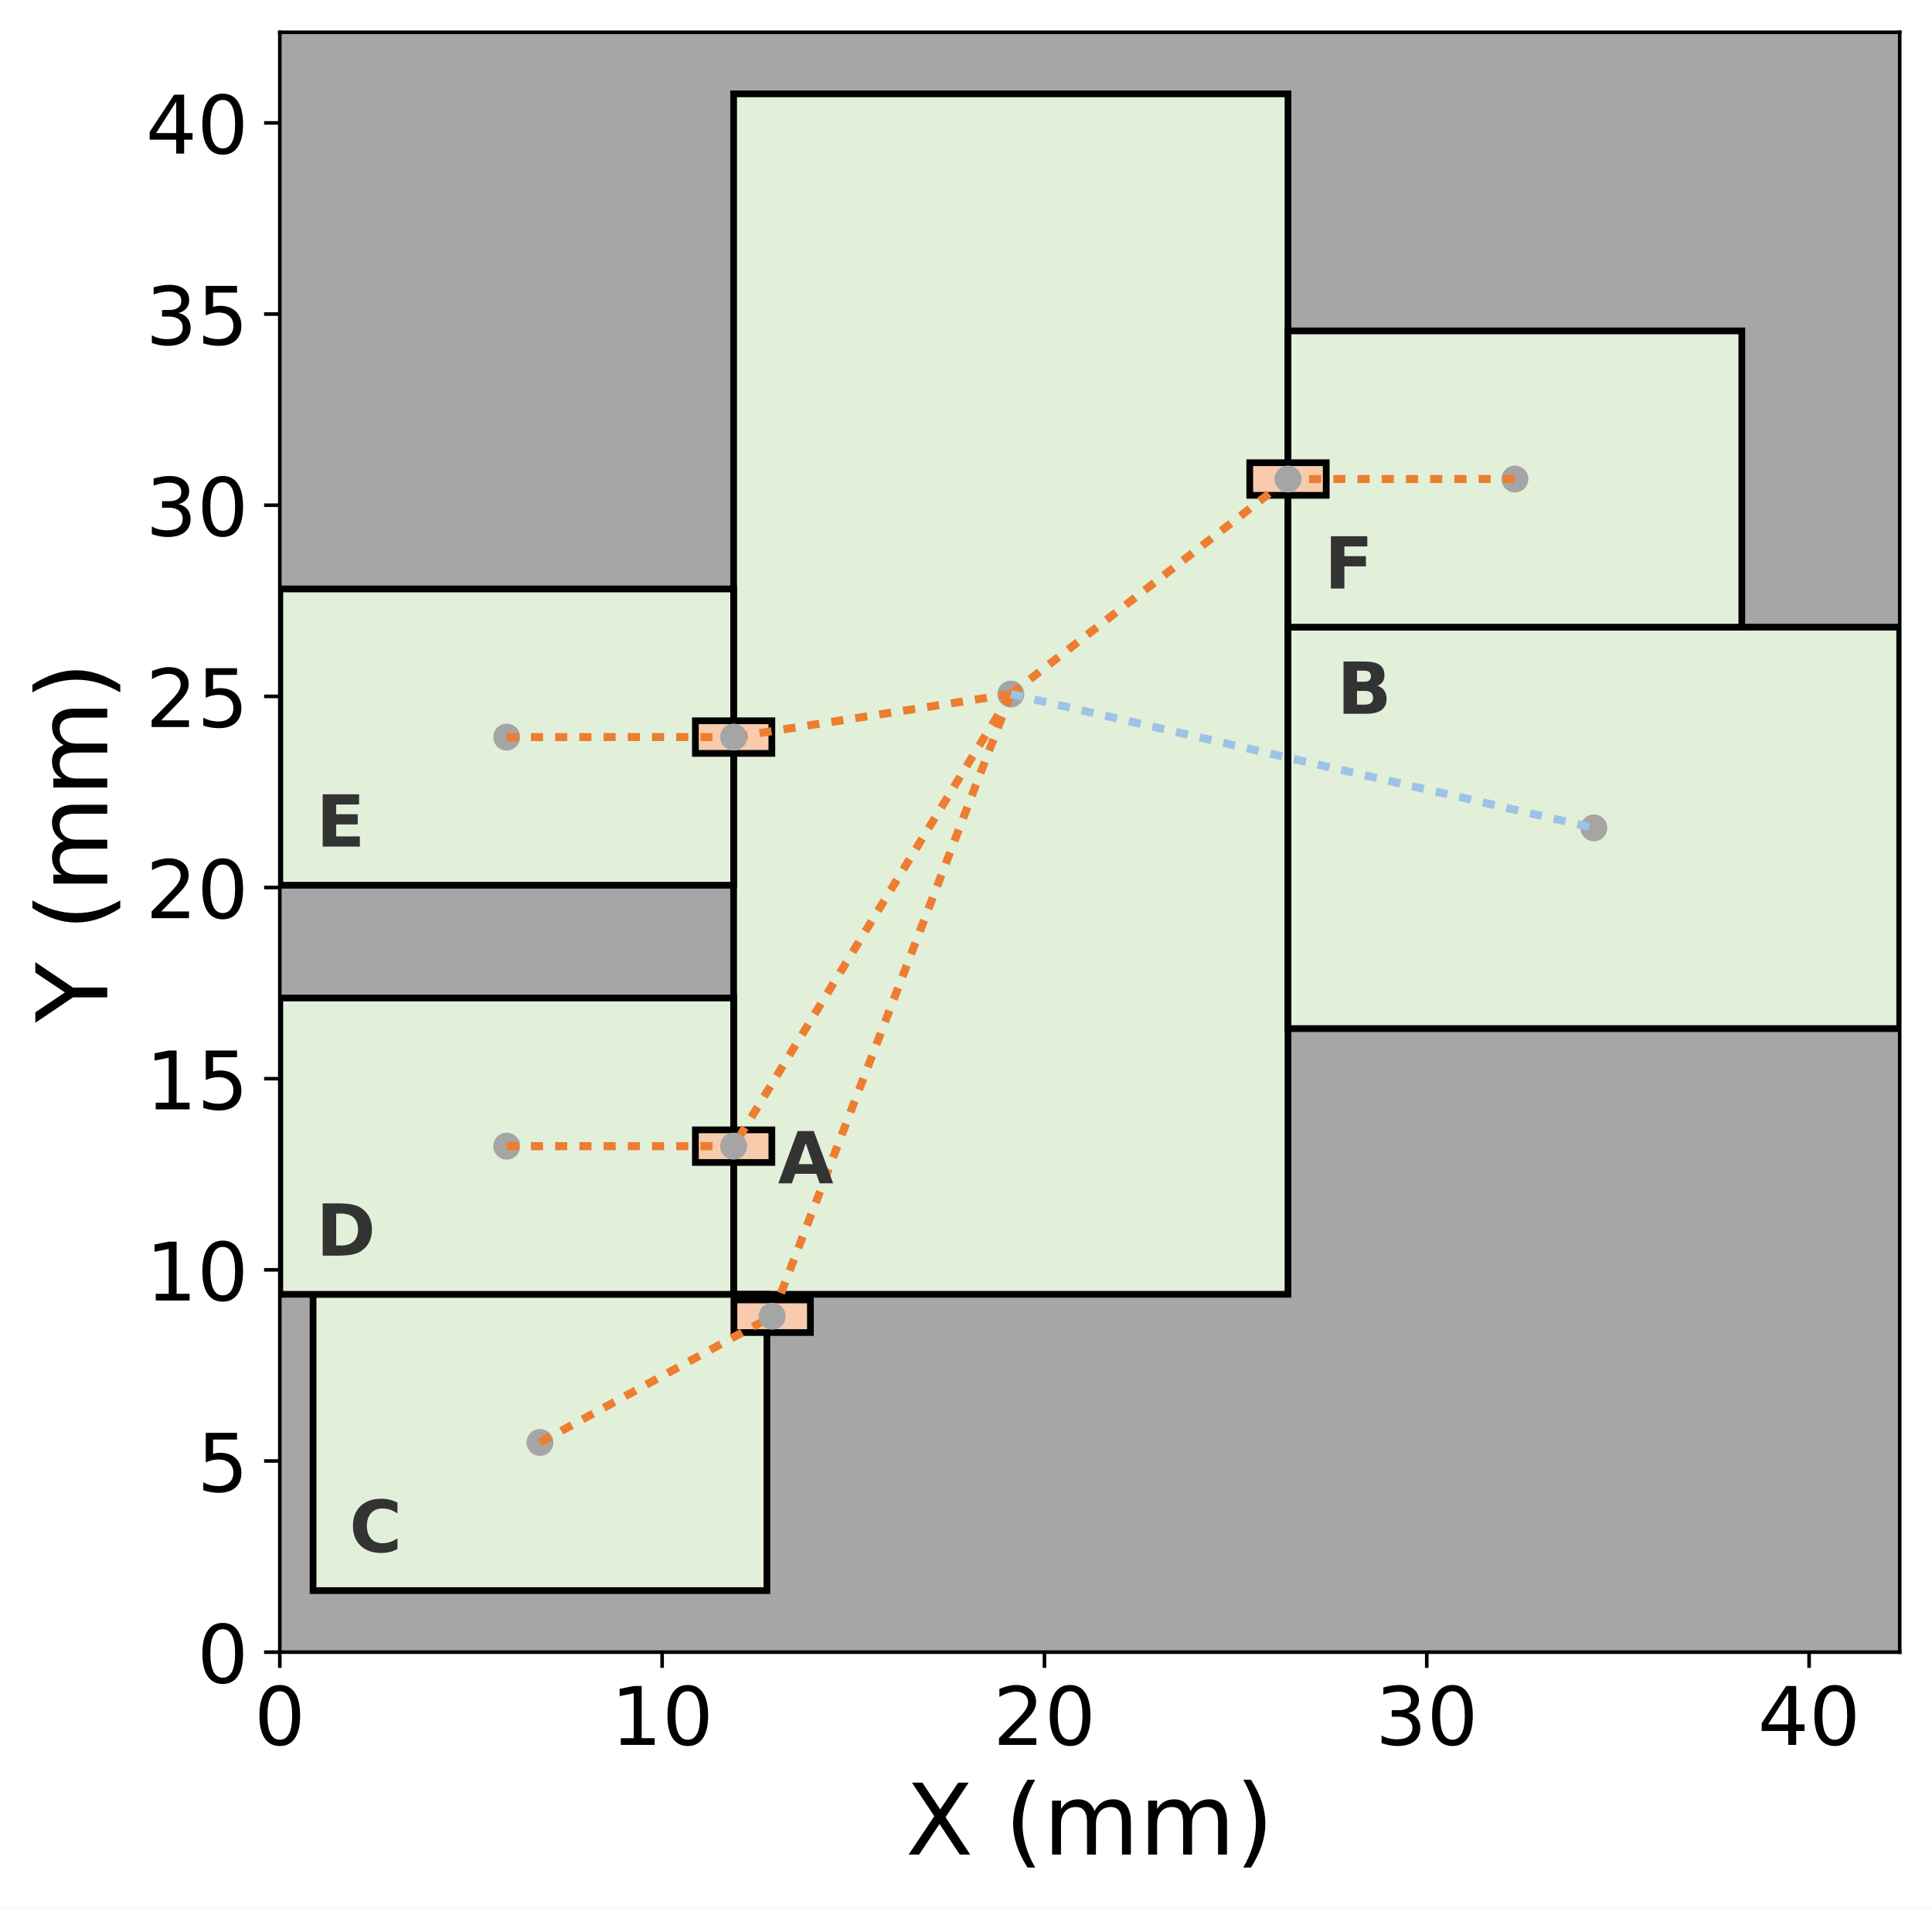
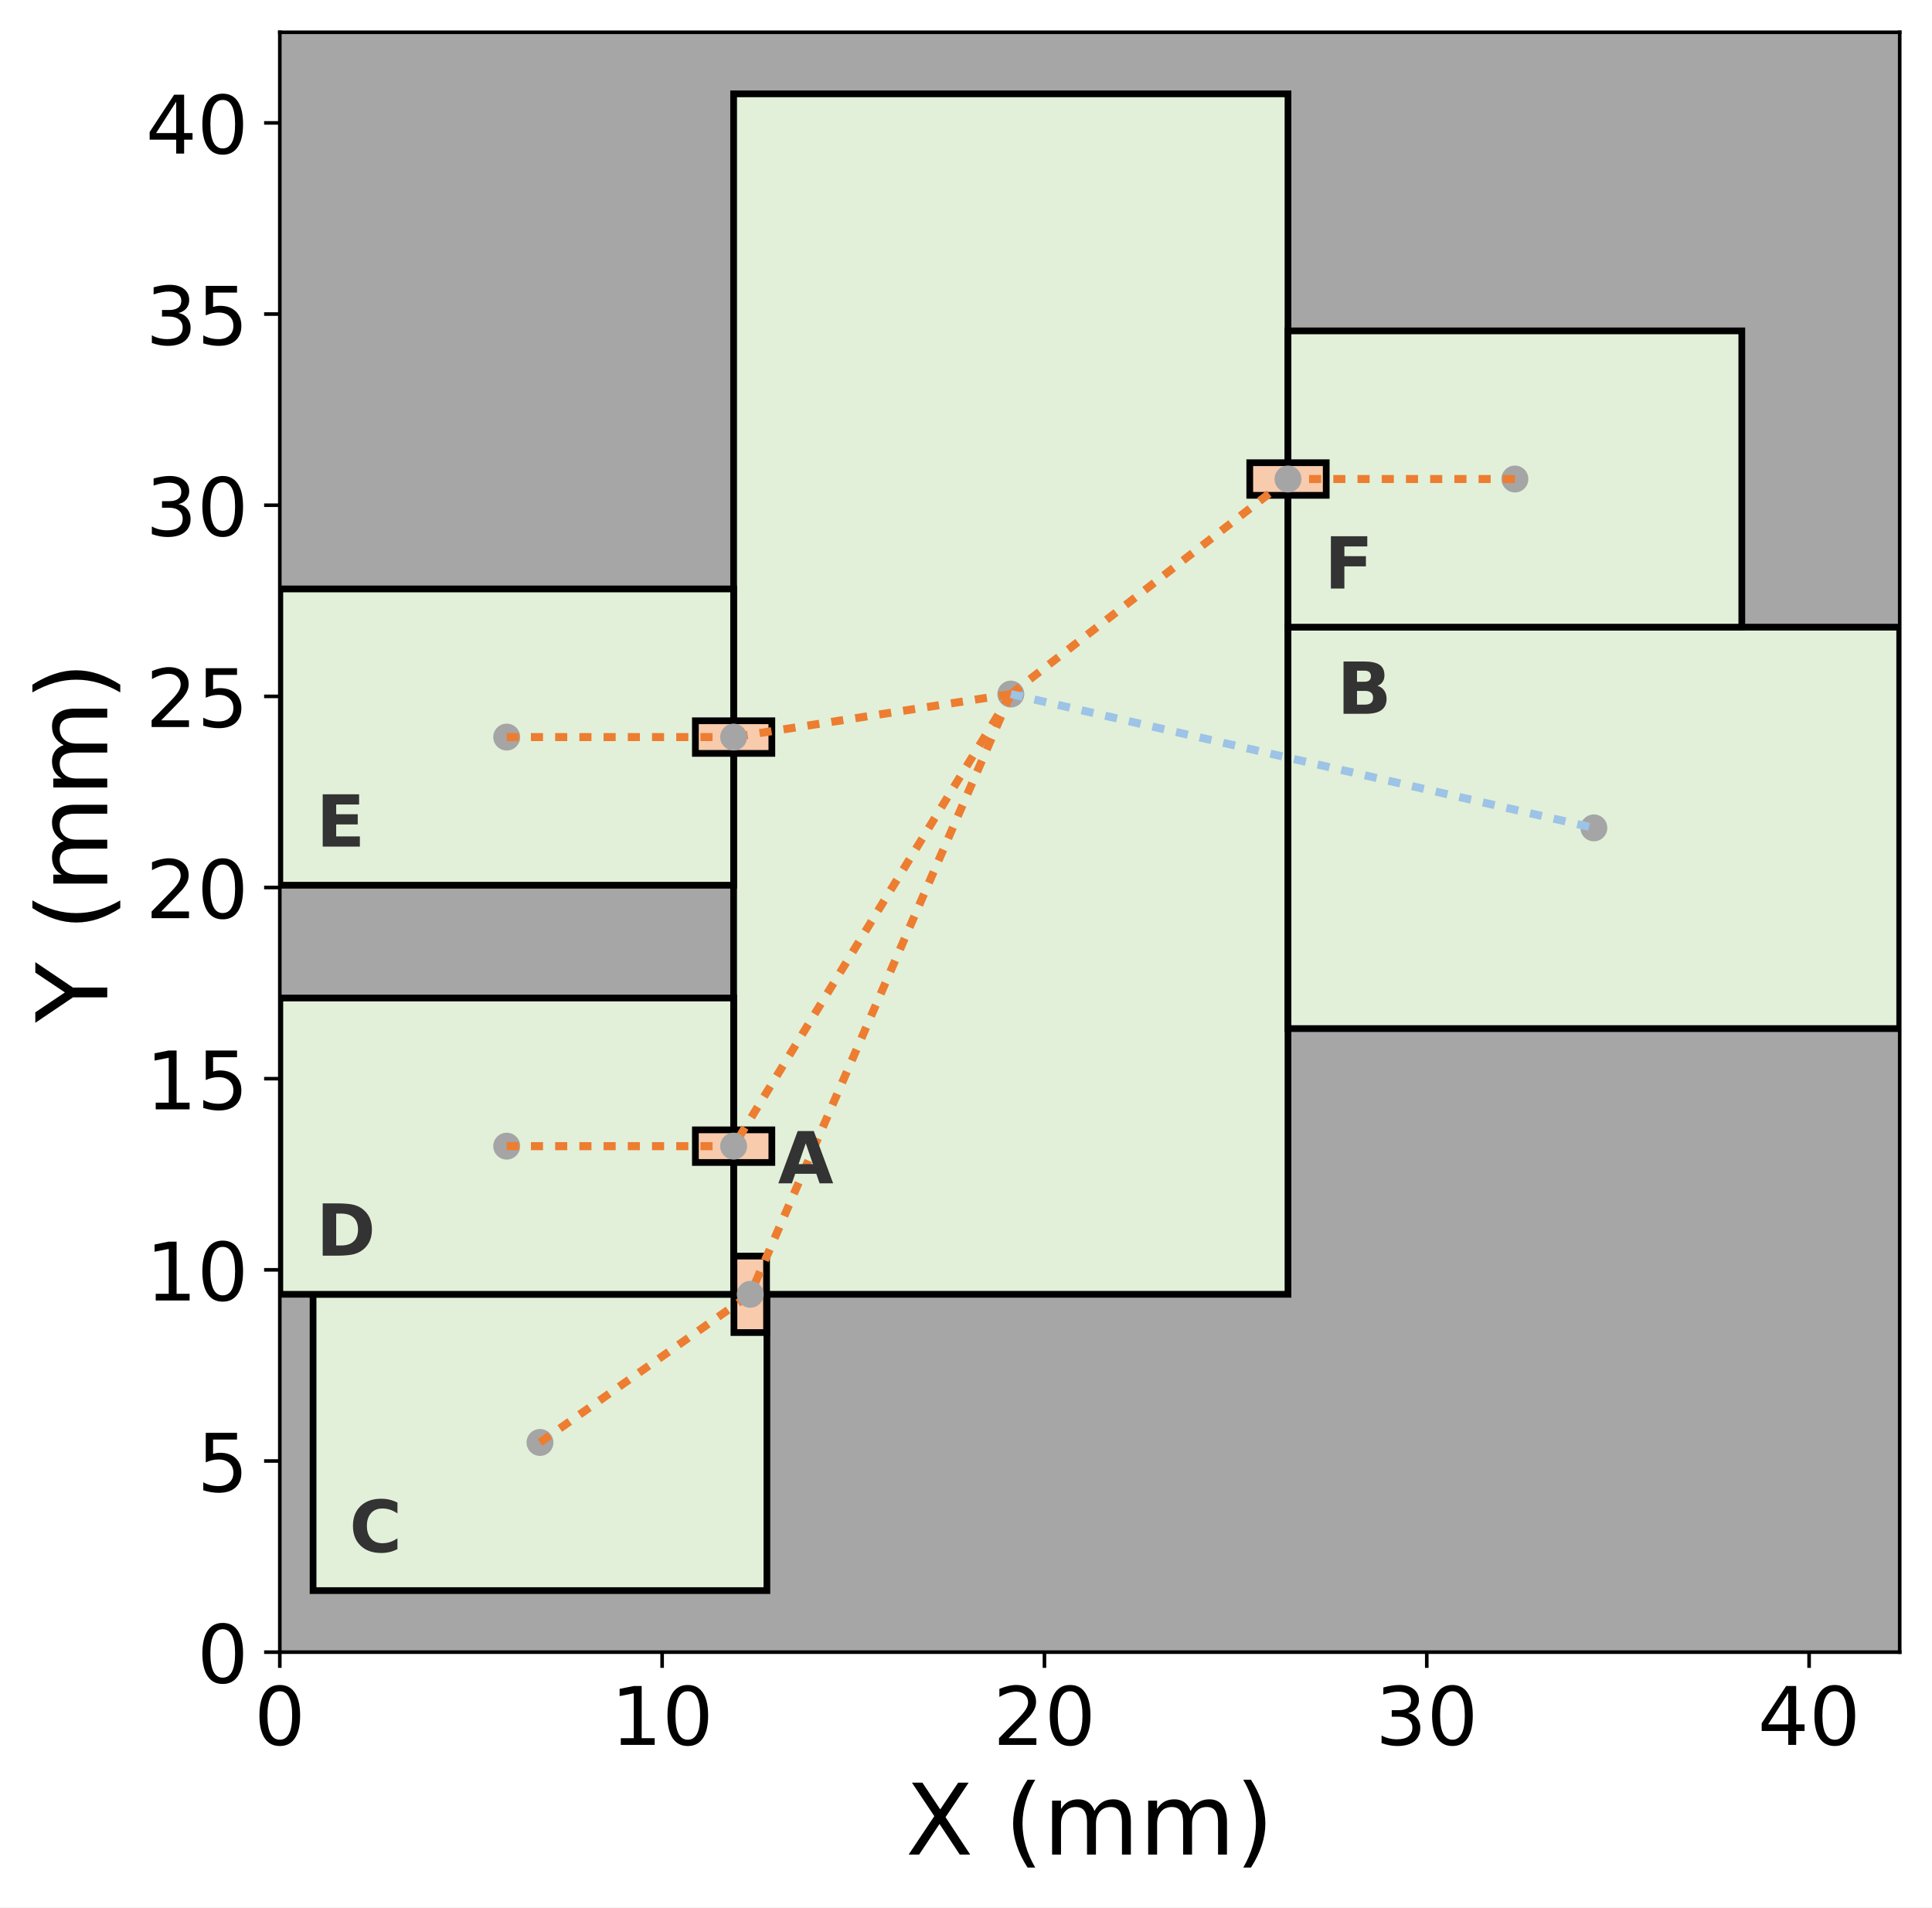
<svg xmlns="http://www.w3.org/2000/svg" xmlns:xlink="http://www.w3.org/1999/xlink" width="430.837pt" height="425.353pt" viewBox="0 0 430.837 425.353" version="1.1">
  <defs>
    <style type="text/css">*{stroke-linejoin: round; stroke-linecap: butt}</style>
  </defs>
  <g id="figure_1">
    <g id="patch_1">
      <path d="M 0 425.353  L 430.837 425.353  L 430.837 0  L 0 0  z " style="fill: #ffffff" />
    </g>
    <g id="axes_1">
      <g id="patch_2">
        <path d="M 62.397 368.44  L 423.637 368.44  L 423.637 7.2  L 62.397 7.2  z " style="fill: #a6a6a6" />
      </g>
      <g id="patch_3">
-         <path d="M 163.599 288.638  L 287.223 288.638  L 287.223 20.927  L 163.599 20.927  z " clip-path="url(#p8d6fd699d0)" style="fill: #e2f0d9; stroke: #000000; stroke-width: 1.5; stroke-linejoin: miter" />
+         <path d="M 163.599 288.638  L 287.223 288.638  L 287.223 20.927  L 163.599 20.927  z " clip-path="url(#p40e68243d4)" style="fill: #e2f0d9; stroke: #000000; stroke-width: 1.5; stroke-linejoin: miter" />
      </g>
      <g id="patch_4">
-         <path d="M 287.223 229.383  L 423.637 229.383  L 423.637 139.862  L 287.223 139.862  z " clip-path="url(#p8d6fd699d0)" style="fill: #e2f0d9; stroke: #000000; stroke-width: 1.5; stroke-linejoin: miter" />
+         <path d="M 287.223 229.383  L 423.637 229.383  L 423.637 139.862  L 287.223 139.862  z " clip-path="url(#p40e68243d4)" style="fill: #e2f0d9; stroke: #000000; stroke-width: 1.5; stroke-linejoin: miter" />
      </g>
      <g id="patch_5">
-         <path d="M 69.814 354.713  L 171.016 354.713  L 171.016 288.638  L 69.814 288.638  z " clip-path="url(#p8d6fd699d0)" style="fill: #e2f0d9; stroke: #000000; stroke-width: 1.5; stroke-linejoin: miter" />
+         <path d="M 69.814 354.713  L 171.016 354.713  L 171.016 288.638  L 69.814 288.638  z " clip-path="url(#p40e68243d4)" style="fill: #e2f0d9; stroke: #000000; stroke-width: 1.5; stroke-linejoin: miter" />
      </g>
      <g id="patch_6">
-         <path d="M 62.397 288.638  L 163.599 288.638  L 163.599 222.563  L 62.397 222.563  z " clip-path="url(#p8d6fd699d0)" style="fill: #e2f0d9; stroke: #000000; stroke-width: 1.5; stroke-linejoin: miter" />
+         <path d="M 62.397 288.638  L 163.599 288.638  L 163.599 222.563  L 62.397 222.563  z " clip-path="url(#p40e68243d4)" style="fill: #e2f0d9; stroke: #000000; stroke-width: 1.5; stroke-linejoin: miter" />
      </g>
      <g id="patch_7">
-         <path d="M 62.397 197.412  L 163.599 197.412  L 163.599 131.336  L 62.397 131.336  z " clip-path="url(#p8d6fd699d0)" style="fill: #e2f0d9; stroke: #000000; stroke-width: 1.5; stroke-linejoin: miter" />
+         <path d="M 62.397 197.412  L 163.599 197.412  L 163.599 131.336  L 62.397 131.336  z " clip-path="url(#p40e68243d4)" style="fill: #e2f0d9; stroke: #000000; stroke-width: 1.5; stroke-linejoin: miter" />
      </g>
      <g id="patch_8">
-         <path d="M 287.223 139.862  L 388.425 139.862  L 388.425 73.787  L 287.223 73.787  z " clip-path="url(#p8d6fd699d0)" style="fill: #e2f0d9; stroke: #000000; stroke-width: 1.5; stroke-linejoin: miter" />
+         <path d="M 287.223 139.862  L 388.425 139.862  L 388.425 73.787  L 287.223 73.787  z " clip-path="url(#p40e68243d4)" style="fill: #e2f0d9; stroke: #000000; stroke-width: 1.5; stroke-linejoin: miter" />
      </g>
      <g id="patch_9">
-         <path d="M 163.67 297.164  L 180.722 297.164  L 180.722 289.889  L 163.67 289.889  z " clip-path="url(#p8d6fd699d0)" style="fill: #f8cbad; stroke: #000000; stroke-width: 1.5; stroke-linejoin: miter" />
+         <path d="M 163.67 297.164  L 170.945 297.164  L 170.945 280.112  L 163.67 280.112  z " clip-path="url(#p40e68243d4)" style="fill: #f8cbad; stroke: #000000; stroke-width: 1.5; stroke-linejoin: miter" />
      </g>
      <g id="patch_10">
-         <path d="M 155.073 259.238  L 172.124 259.238  L 172.124 251.963  L 155.073 251.963  z " clip-path="url(#p8d6fd699d0)" style="fill: #f8cbad; stroke: #000000; stroke-width: 1.5; stroke-linejoin: miter" />
+         <path d="M 155.073 259.238  L 172.124 259.238  L 172.124 251.963  L 155.073 251.963  z " clip-path="url(#p40e68243d4)" style="fill: #f8cbad; stroke: #000000; stroke-width: 1.5; stroke-linejoin: miter" />
      </g>
      <g id="patch_11">
-         <path d="M 155.073 168.011  L 172.124 168.011  L 172.124 160.736  L 155.073 160.736  z " clip-path="url(#p8d6fd699d0)" style="fill: #f8cbad; stroke: #000000; stroke-width: 1.5; stroke-linejoin: miter" />
+         <path d="M 155.073 168.011  L 172.124 168.011  L 172.124 160.736  L 155.073 160.736  z " clip-path="url(#p40e68243d4)" style="fill: #f8cbad; stroke: #000000; stroke-width: 1.5; stroke-linejoin: miter" />
      </g>
      <g id="patch_12">
-         <path d="M 278.698 110.462  L 295.749 110.462  L 295.749 103.187  L 278.698 103.187  z " clip-path="url(#p8d6fd699d0)" style="fill: #f8cbad; stroke: #000000; stroke-width: 1.5; stroke-linejoin: miter" />
+         <path d="M 278.698 110.462  L 295.749 110.462  L 295.749 103.187  L 278.698 103.187  z " clip-path="url(#p40e68243d4)" style="fill: #f8cbad; stroke: #000000; stroke-width: 1.5; stroke-linejoin: miter" />
      </g>
      <g id="matplotlib.axis_1">
        <g id="xtick_1">
          <g id="line2d_1">
            <defs>
-               <path id="m469b0e28bd" d="M 0 0  L 0 3.5  " style="stroke: #000000; stroke-width: 0.8" />
+               <path id="m7e56db565f" d="M 0 0  L 0 3.5  " style="stroke: #000000; stroke-width: 0.8" />
            </defs>
            <g>
-               <use xlink:href="#m469b0e28bd" x="62.397" y="368.44" style="stroke: #000000; stroke-width: 0.8" />
+               <use xlink:href="#m7e56db565f" x="62.397" y="368.44" style="stroke: #000000; stroke-width: 0.8" />
            </g>
          </g>
          <g id="text_1">
            <g transform="translate(56.67063 389.1172) scale(0.18 -0.18)">
              <defs>
                <path id="DejaVuSans-30" d="M 2034 4250  Q 1547 4250 1301 3770  Q 1056 3291 1056 2328  Q 1056 1369 1301 889  Q 1547 409 2034 409  Q 2525 409 2770 889  Q 3016 1369 3016 2328  Q 3016 3291 2770 3770  Q 2525 4250 2034 4250  z M 2034 4750  Q 2819 4750 3233 4129  Q 3647 3509 3647 2328  Q 3647 1150 3233 529  Q 2819 -91 2034 -91  Q 1250 -91 836 529  Q 422 1150 422 2328  Q 422 3509 836 4129  Q 1250 4750 2034 4750  z " transform="scale(0.015625)" />
              </defs>
              <use xlink:href="#DejaVuSans-30" />
            </g>
          </g>
        </g>
        <g id="xtick_2">
          <g id="line2d_2">
            <g>
-               <use xlink:href="#m469b0e28bd" x="147.655" y="368.44" style="stroke: #000000; stroke-width: 0.8" />
+               <use xlink:href="#m7e56db565f" x="147.655" y="368.44" style="stroke: #000000; stroke-width: 0.8" />
            </g>
          </g>
          <g id="text_2">
            <g transform="translate(136.2028 389.1172) scale(0.18 -0.18)">
              <defs>
                <path id="DejaVuSans-31" d="M 794 531  L 1825 531  L 1825 4091  L 703 3866  L 703 4441  L 1819 4666  L 2450 4666  L 2450 531  L 3481 531  L 3481 0  L 794 0  L 794 531  z " transform="scale(0.015625)" />
              </defs>
              <use xlink:href="#DejaVuSans-31" />
              <use xlink:href="#DejaVuSans-30" transform="translate(63.62305 0)" />
            </g>
          </g>
        </g>
        <g id="xtick_3">
          <g id="line2d_3">
            <g>
-               <use xlink:href="#m469b0e28bd" x="232.914" y="368.44" style="stroke: #000000; stroke-width: 0.8" />
+               <use xlink:href="#m7e56db565f" x="232.914" y="368.44" style="stroke: #000000; stroke-width: 0.8" />
            </g>
          </g>
          <g id="text_3">
            <g transform="translate(221.4613 389.1172) scale(0.18 -0.18)">
              <defs>
                <path id="DejaVuSans-32" d="M 1228 531  L 3431 531  L 3431 0  L 469 0  L 469 531  Q 828 903 1448 1529  Q 2069 2156 2228 2338  Q 2531 2678 2651 2914  Q 2772 3150 2772 3378  Q 2772 3750 2511 3984  Q 2250 4219 1831 4219  Q 1534 4219 1204 4116  Q 875 4013 500 3803  L 500 4441  Q 881 4594 1212 4672  Q 1544 4750 1819 4750  Q 2544 4750 2975 4387  Q 3406 4025 3406 3419  Q 3406 3131 3298 2873  Q 3191 2616 2906 2266  Q 2828 2175 2409 1742  Q 1991 1309 1228 531  z " transform="scale(0.015625)" />
              </defs>
              <use xlink:href="#DejaVuSans-32" />
              <use xlink:href="#DejaVuSans-30" transform="translate(63.62305 0)" />
            </g>
          </g>
        </g>
        <g id="xtick_4">
          <g id="line2d_4">
            <g>
-               <use xlink:href="#m469b0e28bd" x="318.172" y="368.44" style="stroke: #000000; stroke-width: 0.8" />
+               <use xlink:href="#m7e56db565f" x="318.172" y="368.44" style="stroke: #000000; stroke-width: 0.8" />
            </g>
          </g>
          <g id="text_4">
            <g transform="translate(306.7197 389.1172) scale(0.18 -0.18)">
              <defs>
                <path id="DejaVuSans-33" d="M 2597 2516  Q 3050 2419 3304 2112  Q 3559 1806 3559 1356  Q 3559 666 3084 287  Q 2609 -91 1734 -91  Q 1441 -91 1130 -33  Q 819 25 488 141  L 488 750  Q 750 597 1062 519  Q 1375 441 1716 441  Q 2309 441 2620 675  Q 2931 909 2931 1356  Q 2931 1769 2642 2001  Q 2353 2234 1838 2234  L 1294 2234  L 1294 2753  L 1863 2753  Q 2328 2753 2575 2939  Q 2822 3125 2822 3475  Q 2822 3834 2567 4026  Q 2313 4219 1838 4219  Q 1578 4219 1281 4162  Q 984 4106 628 3988  L 628 4550  Q 988 4650 1302 4700  Q 1616 4750 1894 4750  Q 2613 4750 3031 4423  Q 3450 4097 3450 3541  Q 3450 3153 3228 2886  Q 3006 2619 2597 2516  z " transform="scale(0.015625)" />
              </defs>
              <use xlink:href="#DejaVuSans-33" />
              <use xlink:href="#DejaVuSans-30" transform="translate(63.62305 0)" />
            </g>
          </g>
        </g>
        <g id="xtick_5">
          <g id="line2d_5">
            <g>
-               <use xlink:href="#m469b0e28bd" x="403.431" y="368.44" style="stroke: #000000; stroke-width: 0.8" />
+               <use xlink:href="#m7e56db565f" x="403.431" y="368.44" style="stroke: #000000; stroke-width: 0.8" />
            </g>
          </g>
          <g id="text_5">
            <g transform="translate(391.9781 389.1172) scale(0.18 -0.18)">
              <defs>
                <path id="DejaVuSans-34" d="M 2419 4116  L 825 1625  L 2419 1625  L 2419 4116  z M 2253 4666  L 3047 4666  L 3047 1625  L 3713 1625  L 3713 1100  L 3047 1100  L 3047 0  L 2419 0  L 2419 1100  L 313 1100  L 313 1709  L 2253 4666  z " transform="scale(0.015625)" />
              </defs>
              <use xlink:href="#DejaVuSans-34" />
              <use xlink:href="#DejaVuSans-30" transform="translate(63.62305 0)" />
            </g>
          </g>
        </g>
        <g id="text_6">
          <g transform="translate(201.9731 413.5772) scale(0.22 -0.22)">
            <defs>
              <path id="DejaVuSans-58" d="M 403 4666  L 1081 4666  L 2241 2931  L 3406 4666  L 4084 4666  L 2584 2425  L 4184 0  L 3506 0  L 2194 1984  L 872 0  L 191 0  L 1856 2491  L 403 4666  z " transform="scale(0.015625)" />
              <path id="DejaVuSans-20" transform="scale(0.015625)" />
              <path id="DejaVuSans-28" d="M 1984 4856  Q 1566 4138 1362 3434  Q 1159 2731 1159 2009  Q 1159 1288 1364 580  Q 1569 -128 1984 -844  L 1484 -844  Q 1016 -109 783 600  Q 550 1309 550 2009  Q 550 2706 781 3412  Q 1013 4119 1484 4856  L 1984 4856  z " transform="scale(0.015625)" />
              <path id="DejaVuSans-6d" d="M 3328 2828  Q 3544 3216 3844 3400  Q 4144 3584 4550 3584  Q 5097 3584 5394 3201  Q 5691 2819 5691 2113  L 5691 0  L 5113 0  L 5113 2094  Q 5113 2597 4934 2840  Q 4756 3084 4391 3084  Q 3944 3084 3684 2787  Q 3425 2491 3425 1978  L 3425 0  L 2847 0  L 2847 2094  Q 2847 2600 2669 2842  Q 2491 3084 2119 3084  Q 1678 3084 1418 2786  Q 1159 2488 1159 1978  L 1159 0  L 581 0  L 581 3500  L 1159 3500  L 1159 2956  Q 1356 3278 1631 3431  Q 1906 3584 2284 3584  Q 2666 3584 2933 3390  Q 3200 3197 3328 2828  z " transform="scale(0.015625)" />
              <path id="DejaVuSans-29" d="M 513 4856  L 1013 4856  Q 1481 4119 1714 3412  Q 1947 2706 1947 2009  Q 1947 1309 1714 600  Q 1481 -109 1013 -844  L 513 -844  Q 928 -128 1133 580  Q 1338 1288 1338 2009  Q 1338 2731 1133 3434  Q 928 4138 513 4856  z " transform="scale(0.015625)" />
            </defs>
            <use xlink:href="#DejaVuSans-58" />
            <use xlink:href="#DejaVuSans-20" transform="translate(68.50586 0)" />
            <use xlink:href="#DejaVuSans-28" transform="translate(100.293 0)" />
            <use xlink:href="#DejaVuSans-6d" transform="translate(139.3066 0)" />
            <use xlink:href="#DejaVuSans-6d" transform="translate(236.7188 0)" />
            <use xlink:href="#DejaVuSans-29" transform="translate(334.1309 0)" />
          </g>
        </g>
      </g>
      <g id="matplotlib.axis_2">
        <g id="ytick_1">
          <g id="line2d_6">
            <defs>
-               <path id="ma86ac7d2eb" d="M 0 0  L -3.5 0  " style="stroke: #000000; stroke-width: 0.8" />
+               <path id="mda71112ad9" d="M 0 0  L -3.5 0  " style="stroke: #000000; stroke-width: 0.8" />
            </defs>
            <g>
-               <use xlink:href="#ma86ac7d2eb" x="62.397" y="368.44" style="stroke: #000000; stroke-width: 0.8" />
+               <use xlink:href="#mda71112ad9" x="62.397" y="368.44" style="stroke: #000000; stroke-width: 0.8" />
            </g>
          </g>
          <g id="text_7">
            <g transform="translate(43.94438 375.2786) scale(0.18 -0.18)">
              <use xlink:href="#DejaVuSans-30" />
            </g>
          </g>
        </g>
        <g id="ytick_2">
          <g id="line2d_7">
            <g>
-               <use xlink:href="#ma86ac7d2eb" x="62.397" y="325.811" style="stroke: #000000; stroke-width: 0.8" />
+               <use xlink:href="#mda71112ad9" x="62.397" y="325.811" style="stroke: #000000; stroke-width: 0.8" />
            </g>
          </g>
          <g id="text_8">
            <g transform="translate(43.94438 332.6494) scale(0.18 -0.18)">
              <defs>
                <path id="DejaVuSans-35" d="M 691 4666  L 3169 4666  L 3169 4134  L 1269 4134  L 1269 2991  Q 1406 3038 1543 3061  Q 1681 3084 1819 3084  Q 2600 3084 3056 2656  Q 3513 2228 3513 1497  Q 3513 744 3044 326  Q 2575 -91 1722 -91  Q 1428 -91 1123 -41  Q 819 9 494 109  L 494 744  Q 775 591 1075 516  Q 1375 441 1709 441  Q 2250 441 2565 725  Q 2881 1009 2881 1497  Q 2881 1984 2565 2268  Q 2250 2553 1709 2553  Q 1456 2553 1204 2497  Q 953 2441 691 2322  L 691 4666  z " transform="scale(0.015625)" />
              </defs>
              <use xlink:href="#DejaVuSans-35" />
            </g>
          </g>
        </g>
        <g id="ytick_3">
          <g id="line2d_8">
            <g>
-               <use xlink:href="#ma86ac7d2eb" x="62.397" y="283.182" style="stroke: #000000; stroke-width: 0.8" />
+               <use xlink:href="#mda71112ad9" x="62.397" y="283.182" style="stroke: #000000; stroke-width: 0.8" />
            </g>
          </g>
          <g id="text_9">
            <g transform="translate(32.49188 290.0202) scale(0.18 -0.18)">
              <use xlink:href="#DejaVuSans-31" />
              <use xlink:href="#DejaVuSans-30" transform="translate(63.62305 0)" />
            </g>
          </g>
        </g>
        <g id="ytick_4">
          <g id="line2d_9">
            <g>
-               <use xlink:href="#ma86ac7d2eb" x="62.397" y="240.552" style="stroke: #000000; stroke-width: 0.8" />
+               <use xlink:href="#mda71112ad9" x="62.397" y="240.552" style="stroke: #000000; stroke-width: 0.8" />
            </g>
          </g>
          <g id="text_10">
            <g transform="translate(32.49188 247.3909) scale(0.18 -0.18)">
              <use xlink:href="#DejaVuSans-31" />
              <use xlink:href="#DejaVuSans-35" transform="translate(63.62305 0)" />
            </g>
          </g>
        </g>
        <g id="ytick_5">
          <g id="line2d_10">
            <g>
-               <use xlink:href="#ma86ac7d2eb" x="62.397" y="197.923" style="stroke: #000000; stroke-width: 0.8" />
+               <use xlink:href="#mda71112ad9" x="62.397" y="197.923" style="stroke: #000000; stroke-width: 0.8" />
            </g>
          </g>
          <g id="text_11">
            <g transform="translate(32.49188 204.7617) scale(0.18 -0.18)">
              <use xlink:href="#DejaVuSans-32" />
              <use xlink:href="#DejaVuSans-30" transform="translate(63.62305 0)" />
            </g>
          </g>
        </g>
        <g id="ytick_6">
          <g id="line2d_11">
            <g>
-               <use xlink:href="#ma86ac7d2eb" x="62.397" y="155.294" style="stroke: #000000; stroke-width: 0.8" />
+               <use xlink:href="#mda71112ad9" x="62.397" y="155.294" style="stroke: #000000; stroke-width: 0.8" />
            </g>
          </g>
          <g id="text_12">
            <g transform="translate(32.49188 162.1325) scale(0.18 -0.18)">
              <use xlink:href="#DejaVuSans-32" />
              <use xlink:href="#DejaVuSans-35" transform="translate(63.62305 0)" />
            </g>
          </g>
        </g>
        <g id="ytick_7">
          <g id="line2d_12">
            <g>
-               <use xlink:href="#ma86ac7d2eb" x="62.397" y="112.665" style="stroke: #000000; stroke-width: 0.8" />
+               <use xlink:href="#mda71112ad9" x="62.397" y="112.665" style="stroke: #000000; stroke-width: 0.8" />
            </g>
          </g>
          <g id="text_13">
            <g transform="translate(32.49188 119.5033) scale(0.18 -0.18)">
              <use xlink:href="#DejaVuSans-33" />
              <use xlink:href="#DejaVuSans-30" transform="translate(63.62305 0)" />
            </g>
          </g>
        </g>
        <g id="ytick_8">
          <g id="line2d_13">
            <g>
-               <use xlink:href="#ma86ac7d2eb" x="62.397" y="70.035" style="stroke: #000000; stroke-width: 0.8" />
+               <use xlink:href="#mda71112ad9" x="62.397" y="70.035" style="stroke: #000000; stroke-width: 0.8" />
            </g>
          </g>
          <g id="text_14">
            <g transform="translate(32.49188 76.87406) scale(0.18 -0.18)">
              <use xlink:href="#DejaVuSans-33" />
              <use xlink:href="#DejaVuSans-35" transform="translate(63.62305 0)" />
            </g>
          </g>
        </g>
        <g id="ytick_9">
          <g id="line2d_14">
            <g>
-               <use xlink:href="#ma86ac7d2eb" x="62.397" y="27.406" style="stroke: #000000; stroke-width: 0.8" />
+               <use xlink:href="#mda71112ad9" x="62.397" y="27.406" style="stroke: #000000; stroke-width: 0.8" />
            </g>
          </g>
          <g id="text_15">
            <g transform="translate(32.49188 34.24484) scale(0.18 -0.18)">
              <use xlink:href="#DejaVuSans-34" />
              <use xlink:href="#DejaVuSans-30" transform="translate(63.62305 0)" />
            </g>
          </g>
        </g>
        <g id="text_16">
          <g transform="translate(23.91656 228.0473) rotate(-90) scale(0.22 -0.22)">
            <defs>
              <path id="DejaVuSans-59" d="M -13 4666  L 666 4666  L 1959 2747  L 3244 4666  L 3922 4666  L 2272 2222  L 2272 0  L 1638 0  L 1638 2222  L -13 4666  z " transform="scale(0.015625)" />
            </defs>
            <use xlink:href="#DejaVuSans-59" />
            <use xlink:href="#DejaVuSans-20" transform="translate(61.08398 0)" />
            <use xlink:href="#DejaVuSans-28" transform="translate(92.87109 0)" />
            <use xlink:href="#DejaVuSans-6d" transform="translate(131.8848 0)" />
            <use xlink:href="#DejaVuSans-6d" transform="translate(229.2969 0)" />
            <use xlink:href="#DejaVuSans-29" transform="translate(326.709 0)" />
          </g>
        </g>
      </g>
      <g id="line2d_15">
-         <path d="M 225.411 154.782  " clip-path="url(#p8d6fd699d0)" style="fill: none; stroke: #a5a5a5; stroke-width: 1.5; stroke-linecap: square" />
+         <path d="M 225.411 154.782  " clip-path="url(#p40e68243d4)" style="fill: none; stroke: #a5a5a5; stroke-width: 1.5; stroke-linecap: square" />
        <defs>
-           <path id="m5dfaad389b" d="M 0 3  C 0.796 3 1.559 2.684 2.121 2.121  C 2.684 1.559 3 0.796 3 0  C 3 -0.796 2.684 -1.559 2.121 -2.121  C 1.559 -2.684 0.796 -3 0 -3  C -0.796 -3 -1.559 -2.684 -2.121 -2.121  C -2.684 -1.559 -3 -0.796 -3 0  C -3 0.796 -2.684 1.559 -2.121 2.121  C -1.559 2.684 -0.796 3 0 3  z " />
+           <path id="m412f750005" d="M 0 3  C 0.796 3 1.559 2.684 2.121 2.121  C 2.684 1.559 3 0.796 3 0  C 3 -0.796 2.684 -1.559 2.121 -2.121  C 1.559 -2.684 0.796 -3 0 -3  C -0.796 -3 -1.559 -2.684 -2.121 -2.121  C -2.684 -1.559 -3 -0.796 -3 0  C -3 0.796 -2.684 1.559 -2.121 2.121  C -1.559 2.684 -0.796 3 0 3  z " />
        </defs>
-         <g clip-path="url(#p8d6fd699d0)">
-           <use xlink:href="#m5dfaad389b" x="225.411" y="154.782" style="fill: #a5a5a5" />
+         <g clip-path="url(#p40e68243d4)">
+           <use xlink:href="#m412f750005" x="225.411" y="154.782" style="fill: #a5a5a5" />
        </g>
      </g>
      <g id="line2d_16">
-         <path d="M 355.43 184.623  " clip-path="url(#p8d6fd699d0)" style="fill: none; stroke: #a5a5a5; stroke-width: 1.5; stroke-linecap: square" />
-         <g clip-path="url(#p8d6fd699d0)">
-           <use xlink:href="#m5dfaad389b" x="355.43" y="184.623" style="fill: #a5a5a5" />
+         <path d="M 355.43 184.623  " clip-path="url(#p40e68243d4)" style="fill: none; stroke: #a5a5a5; stroke-width: 1.5; stroke-linecap: square" />
+         <g clip-path="url(#p40e68243d4)">
+           <use xlink:href="#m412f750005" x="355.43" y="184.623" style="fill: #a5a5a5" />
        </g>
      </g>
      <g id="line2d_17">
-         <path d="M 120.415 321.676  " clip-path="url(#p8d6fd699d0)" style="fill: none; stroke: #a5a5a5; stroke-width: 1.5; stroke-linecap: square" />
-         <g clip-path="url(#p8d6fd699d0)">
-           <use xlink:href="#m5dfaad389b" x="120.415" y="321.676" style="fill: #a5a5a5" />
+         <path d="M 120.415 321.676  " clip-path="url(#p40e68243d4)" style="fill: none; stroke: #a5a5a5; stroke-width: 1.5; stroke-linecap: square" />
+         <g clip-path="url(#p40e68243d4)">
+           <use xlink:href="#m412f750005" x="120.415" y="321.676" style="fill: #a5a5a5" />
        </g>
      </g>
      <g id="line2d_18">
-         <path d="M 112.998 255.6  " clip-path="url(#p8d6fd699d0)" style="fill: none; stroke: #a5a5a5; stroke-width: 1.5; stroke-linecap: square" />
-         <g clip-path="url(#p8d6fd699d0)">
-           <use xlink:href="#m5dfaad389b" x="112.998" y="255.6" style="fill: #a5a5a5" />
+         <path d="M 112.998 255.6  " clip-path="url(#p40e68243d4)" style="fill: none; stroke: #a5a5a5; stroke-width: 1.5; stroke-linecap: square" />
+         <g clip-path="url(#p40e68243d4)">
+           <use xlink:href="#m412f750005" x="112.998" y="255.6" style="fill: #a5a5a5" />
        </g>
      </g>
      <g id="line2d_19">
-         <path d="M 112.998 164.374  " clip-path="url(#p8d6fd699d0)" style="fill: none; stroke: #a5a5a5; stroke-width: 1.5; stroke-linecap: square" />
-         <g clip-path="url(#p8d6fd699d0)">
-           <use xlink:href="#m5dfaad389b" x="112.998" y="164.374" style="fill: #a5a5a5" />
+         <path d="M 112.998 164.374  " clip-path="url(#p40e68243d4)" style="fill: none; stroke: #a5a5a5; stroke-width: 1.5; stroke-linecap: square" />
+         <g clip-path="url(#p40e68243d4)">
+           <use xlink:href="#m412f750005" x="112.998" y="164.374" style="fill: #a5a5a5" />
        </g>
      </g>
      <g id="line2d_20">
-         <path d="M 337.824 106.824  " clip-path="url(#p8d6fd699d0)" style="fill: none; stroke: #a5a5a5; stroke-width: 1.5; stroke-linecap: square" />
-         <g clip-path="url(#p8d6fd699d0)">
-           <use xlink:href="#m5dfaad389b" x="337.824" y="106.824" style="fill: #a5a5a5" />
+         <path d="M 337.824 106.824  " clip-path="url(#p40e68243d4)" style="fill: none; stroke: #a5a5a5; stroke-width: 1.5; stroke-linecap: square" />
+         <g clip-path="url(#p40e68243d4)">
+           <use xlink:href="#m412f750005" x="337.824" y="106.824" style="fill: #a5a5a5" />
        </g>
      </g>
      <g id="line2d_21">
-         <path d="M 225.411 154.782  L 172.196 293.526  " clip-path="url(#p8d6fd699d0)" style="fill: none; stroke-dasharray: 2.7,2.7; stroke-dashoffset: 0; stroke: #ed7d31; stroke-width: 1.8" />
+         <path d="M 225.411 154.782  L 167.307 288.638  " clip-path="url(#p40e68243d4)" style="fill: none; stroke-dasharray: 2.7,2.7; stroke-dashoffset: 0; stroke: #ed7d31; stroke-width: 1.8" />
      </g>
      <g id="line2d_22">
-         <path d="M 120.415 321.676  L 172.196 293.526  " clip-path="url(#p8d6fd699d0)" style="fill: none; stroke-dasharray: 2.7,2.7; stroke-dashoffset: 0; stroke: #ed7d31; stroke-width: 1.8" />
+         <path d="M 120.415 321.676  L 167.307 288.638  " clip-path="url(#p40e68243d4)" style="fill: none; stroke-dasharray: 2.7,2.7; stroke-dashoffset: 0; stroke: #ed7d31; stroke-width: 1.8" />
      </g>
      <g id="line2d_23">
-         <path d="M 172.196 293.526  " clip-path="url(#p8d6fd699d0)" style="fill: none; stroke: #a5a5a5; stroke-width: 1.5; stroke-linecap: square" />
-         <g clip-path="url(#p8d6fd699d0)">
-           <use xlink:href="#m5dfaad389b" x="172.196" y="293.526" style="fill: #a5a5a5" />
+         <path d="M 167.307 288.638  " clip-path="url(#p40e68243d4)" style="fill: none; stroke: #a5a5a5; stroke-width: 1.5; stroke-linecap: square" />
+         <g clip-path="url(#p40e68243d4)">
+           <use xlink:href="#m412f750005" x="167.307" y="288.638" style="fill: #a5a5a5" />
        </g>
      </g>
      <g id="line2d_24">
-         <path d="M 225.411 154.782  L 163.599 255.6  " clip-path="url(#p8d6fd699d0)" style="fill: none; stroke-dasharray: 2.7,2.7; stroke-dashoffset: 0; stroke: #ed7d31; stroke-width: 1.8" />
+         <path d="M 225.411 154.782  L 163.599 255.6  " clip-path="url(#p40e68243d4)" style="fill: none; stroke-dasharray: 2.7,2.7; stroke-dashoffset: 0; stroke: #ed7d31; stroke-width: 1.8" />
      </g>
      <g id="line2d_25">
-         <path d="M 112.998 255.6  L 163.599 255.6  " clip-path="url(#p8d6fd699d0)" style="fill: none; stroke-dasharray: 2.7,2.7; stroke-dashoffset: 0; stroke: #ed7d31; stroke-width: 1.8" />
+         <path d="M 112.998 255.6  L 163.599 255.6  " clip-path="url(#p40e68243d4)" style="fill: none; stroke-dasharray: 2.7,2.7; stroke-dashoffset: 0; stroke: #ed7d31; stroke-width: 1.8" />
      </g>
      <g id="line2d_26">
-         <path d="M 163.599 255.6  " clip-path="url(#p8d6fd699d0)" style="fill: none; stroke: #a5a5a5; stroke-width: 1.5; stroke-linecap: square" />
-         <g clip-path="url(#p8d6fd699d0)">
-           <use xlink:href="#m5dfaad389b" x="163.599" y="255.6" style="fill: #a5a5a5" />
+         <path d="M 163.599 255.6  " clip-path="url(#p40e68243d4)" style="fill: none; stroke: #a5a5a5; stroke-width: 1.5; stroke-linecap: square" />
+         <g clip-path="url(#p40e68243d4)">
+           <use xlink:href="#m412f750005" x="163.599" y="255.6" style="fill: #a5a5a5" />
        </g>
      </g>
      <g id="line2d_27">
-         <path d="M 225.411 154.782  L 163.599 164.374  " clip-path="url(#p8d6fd699d0)" style="fill: none; stroke-dasharray: 2.7,2.7; stroke-dashoffset: 0; stroke: #ed7d31; stroke-width: 1.8" />
+         <path d="M 225.411 154.782  L 163.599 164.374  " clip-path="url(#p40e68243d4)" style="fill: none; stroke-dasharray: 2.7,2.7; stroke-dashoffset: 0; stroke: #ed7d31; stroke-width: 1.8" />
      </g>
      <g id="line2d_28">
-         <path d="M 112.998 164.374  L 163.599 164.374  " clip-path="url(#p8d6fd699d0)" style="fill: none; stroke-dasharray: 2.7,2.7; stroke-dashoffset: 0; stroke: #ed7d31; stroke-width: 1.8" />
+         <path d="M 112.998 164.374  L 163.599 164.374  " clip-path="url(#p40e68243d4)" style="fill: none; stroke-dasharray: 2.7,2.7; stroke-dashoffset: 0; stroke: #ed7d31; stroke-width: 1.8" />
      </g>
      <g id="line2d_29">
-         <path d="M 163.599 164.374  " clip-path="url(#p8d6fd699d0)" style="fill: none; stroke: #a5a5a5; stroke-width: 1.5; stroke-linecap: square" />
-         <g clip-path="url(#p8d6fd699d0)">
-           <use xlink:href="#m5dfaad389b" x="163.599" y="164.374" style="fill: #a5a5a5" />
+         <path d="M 163.599 164.374  " clip-path="url(#p40e68243d4)" style="fill: none; stroke: #a5a5a5; stroke-width: 1.5; stroke-linecap: square" />
+         <g clip-path="url(#p40e68243d4)">
+           <use xlink:href="#m412f750005" x="163.599" y="164.374" style="fill: #a5a5a5" />
        </g>
      </g>
      <g id="line2d_30">
-         <path d="M 225.411 154.782  L 287.223 106.824  " clip-path="url(#p8d6fd699d0)" style="fill: none; stroke-dasharray: 2.7,2.7; stroke-dashoffset: 0; stroke: #ed7d31; stroke-width: 1.8" />
+         <path d="M 225.411 154.782  L 287.223 106.824  " clip-path="url(#p40e68243d4)" style="fill: none; stroke-dasharray: 2.7,2.7; stroke-dashoffset: 0; stroke: #ed7d31; stroke-width: 1.8" />
      </g>
      <g id="line2d_31">
-         <path d="M 337.824 106.824  L 287.223 106.824  " clip-path="url(#p8d6fd699d0)" style="fill: none; stroke-dasharray: 2.7,2.7; stroke-dashoffset: 0; stroke: #ed7d31; stroke-width: 1.8" />
+         <path d="M 337.824 106.824  L 287.223 106.824  " clip-path="url(#p40e68243d4)" style="fill: none; stroke-dasharray: 2.7,2.7; stroke-dashoffset: 0; stroke: #ed7d31; stroke-width: 1.8" />
      </g>
      <g id="line2d_32">
-         <path d="M 287.223 106.824  " clip-path="url(#p8d6fd699d0)" style="fill: none; stroke: #a5a5a5; stroke-width: 1.5; stroke-linecap: square" />
-         <g clip-path="url(#p8d6fd699d0)">
-           <use xlink:href="#m5dfaad389b" x="287.223" y="106.824" style="fill: #a5a5a5" />
+         <path d="M 287.223 106.824  " clip-path="url(#p40e68243d4)" style="fill: none; stroke: #a5a5a5; stroke-width: 1.5; stroke-linecap: square" />
+         <g clip-path="url(#p40e68243d4)">
+           <use xlink:href="#m412f750005" x="287.223" y="106.824" style="fill: #a5a5a5" />
        </g>
      </g>
      <g id="line2d_33">
-         <path d="M 225.411 154.782  L 355.43 184.623  " clip-path="url(#p8d6fd699d0)" style="fill: none; stroke-dasharray: 2.7,2.7; stroke-dashoffset: 0; stroke: #9dc3e6; stroke-width: 1.8" />
+         <path d="M 225.411 154.782  L 355.43 184.623  " clip-path="url(#p40e68243d4)" style="fill: none; stroke-dasharray: 2.7,2.7; stroke-dashoffset: 0; stroke: #9dc3e6; stroke-width: 1.8" />
      </g>
      <g id="patch_13">
        <path d="M 62.397 368.44  L 62.397 7.2  " style="fill: none; stroke: #000000; stroke-width: 0.8; stroke-linejoin: miter; stroke-linecap: square" />
      </g>
      <g id="patch_14">
        <path d="M 423.637 368.44  L 423.637 7.2  " style="fill: none; stroke: #000000; stroke-width: 0.8; stroke-linejoin: miter; stroke-linecap: square" />
      </g>
      <g id="patch_15">
        <path d="M 62.397 368.44  L 423.637 368.44  " style="fill: none; stroke: #000000; stroke-width: 0.8; stroke-linejoin: miter; stroke-linecap: square" />
      </g>
      <g id="patch_16">
        <path d="M 62.397 7.2  L 423.637 7.2  " style="fill: none; stroke: #000000; stroke-width: 0.8; stroke-linejoin: miter; stroke-linecap: square" />
      </g>
      <g id="text_17">
        <g style="fill: #333333" transform="translate(173.4886 263.8937) scale(0.16 -0.16)">
          <defs>
            <path id="DejaVuSans-Bold-41" d="M 3419 850  L 1538 850  L 1241 0  L 31 0  L 1759 4666  L 3194 4666  L 4922 0  L 3713 0  L 3419 850  z M 1838 1716  L 3116 1716  L 2478 3572  L 1838 1716  z " transform="scale(0.015625)" />
          </defs>
          <use xlink:href="#DejaVuSans-Bold-41" />
        </g>
      </g>
      <g id="text_18">
        <g style="fill: #333333" transform="translate(298.1365 159.1813) scale(0.16 -0.16)">
          <defs>
            <path id="DejaVuSans-Bold-42" d="M 2456 2859  Q 2741 2859 2887 2984  Q 3034 3109 3034 3353  Q 3034 3594 2887 3720  Q 2741 3847 2456 3847  L 1791 3847  L 1791 2859  L 2456 2859  z M 2497 819  Q 2859 819 3042 972  Q 3225 1125 3225 1434  Q 3225 1738 3044 1889  Q 2863 2041 2497 2041  L 1791 2041  L 1791 819  L 2497 819  z M 3616 2497  Q 4003 2384 4215 2081  Q 4428 1778 4428 1338  Q 4428 663 3972 331  Q 3516 0 2584 0  L 588 0  L 588 4666  L 2394 4666  Q 3366 4666 3802 4372  Q 4238 4078 4238 3431  Q 4238 3091 4078 2852  Q 3919 2613 3616 2497  z " transform="scale(0.015625)" />
          </defs>
          <use xlink:href="#DejaVuSans-Bold-42" />
        </g>
      </g>
      <g id="text_19">
        <g style="fill: #333333" transform="translate(77.9105 346.0999) scale(0.16 -0.16)">
          <defs>
            <path id="DejaVuSans-Bold-43" d="M 4288 256  Q 3956 84 3597 -3  Q 3238 -91 2847 -91  Q 1681 -91 1000 561  Q 319 1213 319 2328  Q 319 3447 1000 4098  Q 1681 4750 2847 4750  Q 3238 4750 3597 4662  Q 3956 4575 4288 4403  L 4288 3438  Q 3953 3666 3628 3772  Q 3303 3878 2944 3878  Q 2300 3878 1931 3465  Q 1563 3053 1563 2328  Q 1563 1606 1931 1193  Q 2300 781 2944 781  Q 3303 781 3628 887  Q 3953 994 4288 1222  L 4288 256  z " transform="scale(0.015625)" />
          </defs>
          <use xlink:href="#DejaVuSans-Bold-43" />
        </g>
      </g>
      <g id="text_20">
        <g style="fill: #333333" transform="translate(70.49302 280.0246) scale(0.16 -0.16)">
          <defs>
            <path id="DejaVuSans-Bold-44" d="M 1791 3756  L 1791 909  L 2222 909  Q 2959 909 3348 1275  Q 3738 1641 3738 2338  Q 3738 3031 3350 3393  Q 2963 3756 2222 3756  L 1791 3756  z M 588 4666  L 1856 4666  Q 2919 4666 3439 4514  Q 3959 4363 4331 4000  Q 4659 3684 4818 3271  Q 4978 2859 4978 2338  Q 4978 1809 4818 1395  Q 4659 981 4331 666  Q 3956 303 3431 151  Q 2906 0 1856 0  L 588 0  L 588 4666  z " transform="scale(0.015625)" />
          </defs>
          <use xlink:href="#DejaVuSans-Bold-44" />
        </g>
      </g>
      <g id="text_21">
        <g style="fill: #333333" transform="translate(70.49302 188.7981) scale(0.16 -0.16)">
          <defs>
            <path id="DejaVuSans-Bold-45" d="M 588 4666  L 3834 4666  L 3834 3756  L 1791 3756  L 1791 2888  L 3713 2888  L 3713 1978  L 1791 1978  L 1791 909  L 3903 909  L 3903 0  L 588 0  L 588 4666  z " transform="scale(0.015625)" />
          </defs>
          <use xlink:href="#DejaVuSans-Bold-45" />
        </g>
      </g>
      <g id="text_22">
        <g style="fill: #333333" transform="translate(295.3195 131.2486) scale(0.16 -0.16)">
          <defs>
            <path id="DejaVuSans-Bold-46" d="M 588 4666  L 3834 4666  L 3834 3756  L 1791 3756  L 1791 2888  L 3713 2888  L 3713 1978  L 1791 1978  L 1791 0  L 588 0  L 588 4666  z " transform="scale(0.015625)" />
          </defs>
          <use xlink:href="#DejaVuSans-Bold-46" />
        </g>
      </g>
    </g>
  </g>
  <defs>
-     <clipPath id="p8d6fd699d0">
+     <clipPath id="p40e68243d4">
      <rect x="62.397" y="7.2" width="361.24" height="361.24" />
    </clipPath>
  </defs>
</svg>
